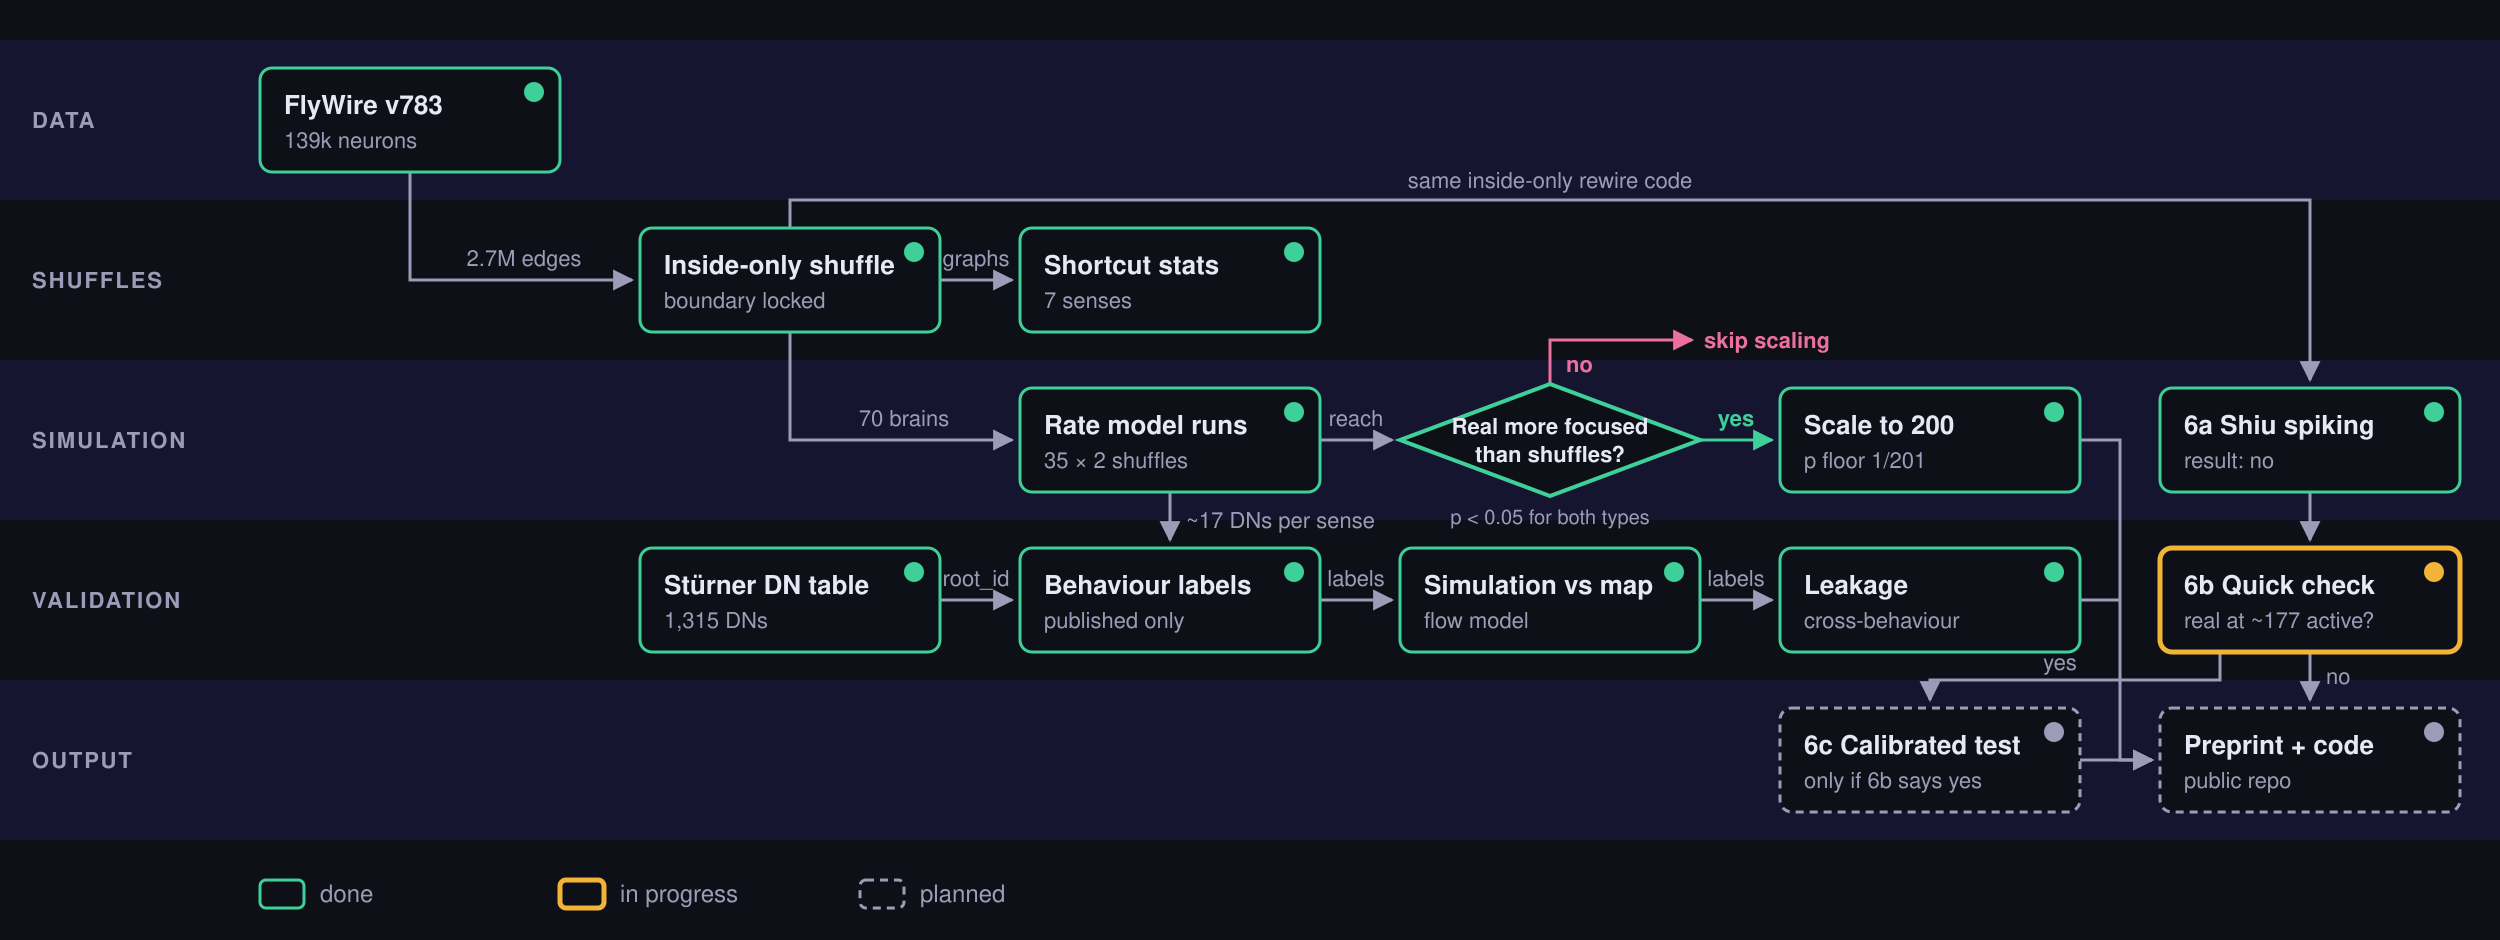
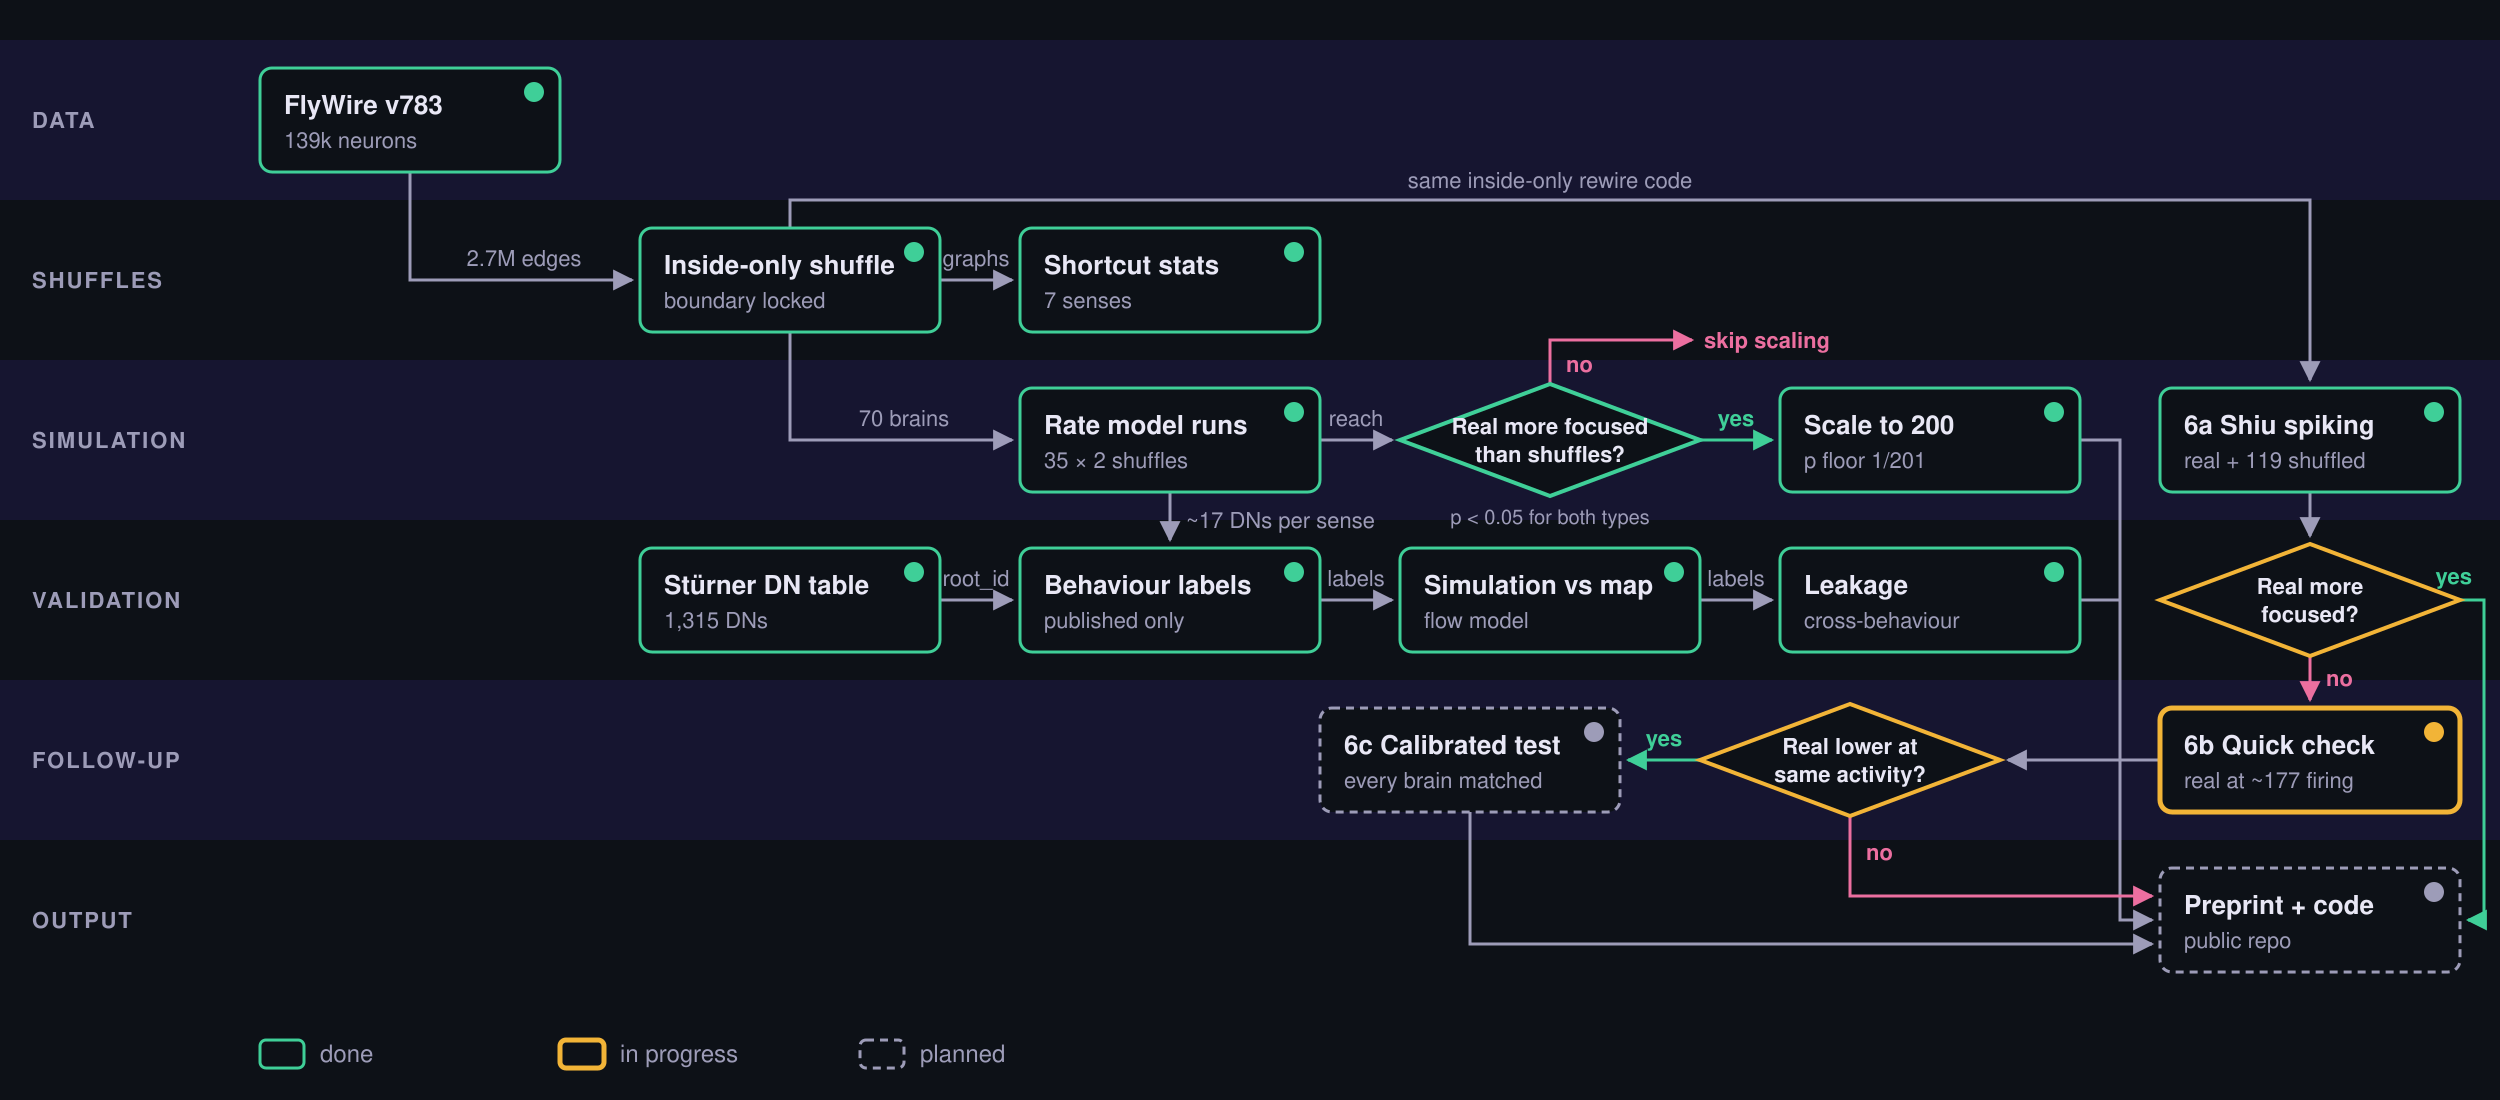
- <svg xmlns="http://www.w3.org/2000/svg" viewBox="0 0 1250 470" font-family="Segoe UI, Helvetica, Arial, sans-serif">
-   <rect width="1250" height="470" fill="#0d1117" />
+ <svg xmlns="http://www.w3.org/2000/svg" viewBox="0 0 1250 550" font-family="Segoe UI, Helvetica, Arial, sans-serif">
+   <rect width="1250" height="550" fill="#0d1117" />
  <defs>
    <marker id="pa" viewBox="0 0 10 10" refX="9" refY="5" markerWidth="7" markerHeight="7" orient="auto">
      <path d="M0,0L10,5L0,10z" fill="#9d9cb8" />
    </marker>
    <marker id="py" viewBox="0 0 10 10" refX="9" refY="5" markerWidth="7" markerHeight="7" orient="auto">
      <path d="M0,0L10,5L0,10z" fill="#3fcf98" />
    </marker>
    <marker id="pn" viewBox="0 0 10 10" refX="9" refY="5" markerWidth="7" markerHeight="7" orient="auto">
      <path d="M0,0L10,5L0,10z" fill="#ec6fa0" />
    </marker>
  </defs>
  <rect x="0" y="20" width="1250" height="80" fill="#161530" />
  <text x="16" y="64" font-size="11" font-weight="700" letter-spacing="1" fill="#9d9cb8">DATA</text>
  <text x="16" y="144" font-size="11" font-weight="700" letter-spacing="1" fill="#9d9cb8">SHUFFLES</text>
  <rect x="0" y="180" width="1250" height="80" fill="#161530" />
  <text x="16" y="224" font-size="11" font-weight="700" letter-spacing="1" fill="#9d9cb8">SIMULATION</text>
  <text x="16" y="304" font-size="11" font-weight="700" letter-spacing="1" fill="#9d9cb8">VALIDATION</text>
  <rect x="0" y="340" width="1250" height="80" fill="#161530" />
-   <text x="16" y="384" font-size="11" font-weight="700" letter-spacing="1" fill="#9d9cb8">OUTPUT</text>
+   <text x="16" y="384" font-size="11" font-weight="700" letter-spacing="1" fill="#9d9cb8">FOLLOW-UP</text>
+   <text x="16" y="464" font-size="11" font-weight="700" letter-spacing="1" fill="#9d9cb8">OUTPUT</text>
  <path d="M205,86 V140 H316" fill="none" stroke="#9d9cb8" stroke-width="1.5" marker-end="url(#pa)" />
  <text x="262" y="133" font-size="11" fill="#9d9cb8" text-anchor="middle">2.7M edges</text>
  <path d="M470,140 H506" fill="none" stroke="#9d9cb8" stroke-width="1.5" marker-end="url(#pa)" />
  <text x="488" y="133" font-size="11" fill="#9d9cb8" text-anchor="middle">graphs</text>
  <path d="M395,166 V220 H506" fill="none" stroke="#9d9cb8" stroke-width="1.5" marker-end="url(#pa)" />
  <text x="452" y="213" font-size="11" fill="#9d9cb8" text-anchor="middle">70 brains</text>
  <path d="M660,220 H696" fill="none" stroke="#9d9cb8" stroke-width="1.5" marker-end="url(#pa)" />
  <text x="678" y="213" font-size="11" fill="#9d9cb8" text-anchor="middle">reach</text>
  <path d="M850,220 H886" fill="none" stroke="#3fcf98" stroke-width="1.5" marker-end="url(#py)" />
  <text x="868" y="213" font-size="11" fill="#3fcf98" text-anchor="middle" font-weight="700">yes</text>
  <path d="M775,192 V170 H846" fill="none" stroke="#ec6fa0" stroke-width="1.5" marker-end="url(#pn)" />
  <text x="783" y="186" font-size="11" fill="#ec6fa0" text-anchor="start" font-weight="700">no</text>
  <text x="852" y="174" font-size="11" font-weight="700" fill="#ec6fa0">skip scaling</text>
  <text x="775" y="262" font-size="10" fill="#9d9cb8" text-anchor="middle">p &lt; 0.05 for both types</text>
  <path d="M585,246 V270" fill="none" stroke="#9d9cb8" stroke-width="1.5" marker-end="url(#pa)" />
  <text x="593" y="264" font-size="11" fill="#9d9cb8" text-anchor="start">~17 DNs per sense</text>
  <path d="M470,300 H506" fill="none" stroke="#9d9cb8" stroke-width="1.5" marker-end="url(#pa)" />
  <text x="488" y="293" font-size="11" fill="#9d9cb8" text-anchor="middle">root_id</text>
  <path d="M660,300 H696" fill="none" stroke="#9d9cb8" stroke-width="1.5" marker-end="url(#pa)" />
  <text x="678" y="293" font-size="11" fill="#9d9cb8" text-anchor="middle">labels</text>
  <path d="M850,300 H886" fill="none" stroke="#9d9cb8" stroke-width="1.5" marker-end="url(#pa)" />
  <text x="868" y="293" font-size="11" fill="#9d9cb8" text-anchor="middle">labels</text>
  <path d="M395,114 V100 H1155 V190" fill="none" stroke="#9d9cb8" stroke-width="1.5" marker-end="url(#pa)" />
  <text x="775" y="94" font-size="11" fill="#9d9cb8" text-anchor="middle">same inside-only rewire code</text>
-   <path d="M1040,220 H1060 V380 H1076" fill="none" stroke="#9d9cb8" stroke-width="1.5" marker-end="url(#pa)" />
+   <path d="M1040,220 H1060 V460 H1076" fill="none" stroke="#9d9cb8" stroke-width="1.5" marker-end="url(#pa)" />
  <path d="M1040,300 H1060" fill="none" stroke="#9d9cb8" stroke-width="1.5" />
-   <path d="M1155,246 V270" fill="none" stroke="#9d9cb8" stroke-width="1.5" marker-end="url(#pa)" />
-   <path d="M1155,326 V350" fill="none" stroke="#9d9cb8" stroke-width="1.5" marker-end="url(#pa)" />
-   <text x="1163" y="342" font-size="11" fill="#9d9cb8" text-anchor="start">no</text>
-   <path d="M1110,326 V340 H965 V350" fill="none" stroke="#9d9cb8" stroke-width="1.5" marker-end="url(#pa)" />
-   <text x="1030" y="335" font-size="11" fill="#9d9cb8" text-anchor="middle">yes</text>
-   <path d="M1040,380 H1076" fill="none" stroke="#9d9cb8" stroke-width="1.5" marker-end="url(#pa)" />
+   <path d="M1155,246 V268" fill="none" stroke="#9d9cb8" stroke-width="1.5" marker-end="url(#pa)" />
+   <path d="M1155,328 V350" fill="none" stroke="#ec6fa0" stroke-width="1.5" marker-end="url(#pn)" />
+   <text x="1163" y="343" font-size="11" fill="#ec6fa0" text-anchor="start" font-weight="700">no</text>
+   <path d="M1230,300 H1242 V460 H1234" fill="none" stroke="#3fcf98" stroke-width="1.5" marker-end="url(#py)" />
+   <text x="1236" y="292" font-size="11" fill="#3fcf98" text-anchor="end" font-weight="700">yes</text>
+   <path d="M1080,380 H1004" fill="none" stroke="#9d9cb8" stroke-width="1.5" marker-end="url(#pa)" />
+   <path d="M850,380 H814" fill="none" stroke="#3fcf98" stroke-width="1.5" marker-end="url(#py)" />
+   <text x="832" y="373" font-size="11" fill="#3fcf98" text-anchor="middle" font-weight="700">yes</text>
+   <path d="M925,408 V448 H1076" fill="none" stroke="#ec6fa0" stroke-width="1.5" marker-end="url(#pn)" />
+   <text x="933" y="430" font-size="11" fill="#ec6fa0" text-anchor="start" font-weight="700">no</text>
+   <path d="M735,406 V472 H1076" fill="none" stroke="#9d9cb8" stroke-width="1.5" marker-end="url(#pa)" />
  <g transform="translate(130,34)">
    <rect width="150" height="52" rx="6" fill="#0d1117" stroke="#3fcf98" stroke-width="1.5" />
    <circle cx="137" cy="12" r="5" fill="#3fcf98" />
    <text x="12" y="23" font-size="13" font-weight="700" fill="#e8e7f5">FlyWire v783</text>
    <text x="12" y="40" font-size="11" fill="#9d9cb8">139k neurons</text>
  </g>
  <g transform="translate(320,114)">
    <rect width="150" height="52" rx="6" fill="#0d1117" stroke="#3fcf98" stroke-width="1.5" />
    <circle cx="137" cy="12" r="5" fill="#3fcf98" />
    <text x="12" y="23" font-size="13" font-weight="700" fill="#e8e7f5">Inside-only shuffle</text>
    <text x="12" y="40" font-size="11" fill="#9d9cb8">boundary locked</text>
  </g>
  <g transform="translate(510,114)">
    <rect width="150" height="52" rx="6" fill="#0d1117" stroke="#3fcf98" stroke-width="1.5" />
    <circle cx="137" cy="12" r="5" fill="#3fcf98" />
    <text x="12" y="23" font-size="13" font-weight="700" fill="#e8e7f5">Shortcut stats</text>
    <text x="12" y="40" font-size="11" fill="#9d9cb8">7 senses</text>
  </g>
  <g transform="translate(510,194)">
    <rect width="150" height="52" rx="6" fill="#0d1117" stroke="#3fcf98" stroke-width="1.5" />
    <circle cx="137" cy="12" r="5" fill="#3fcf98" />
    <text x="12" y="23" font-size="13" font-weight="700" fill="#e8e7f5">Rate model runs</text>
    <text x="12" y="40" font-size="11" fill="#9d9cb8">35 × 2 shuffles</text>
  </g>
  <g transform="translate(775,220)">
    <polygon points="0,-28 75,0 0,28 -75,0" fill="#0d1117" stroke="#3fcf98" stroke-width="2" />
    <text x="0" y="-3" font-size="11" font-weight="700" fill="#e8e7f5" text-anchor="middle">Real more focused</text>
    <text x="0" y="11" font-size="11" font-weight="700" fill="#e8e7f5" text-anchor="middle">than shuffles?</text>
  </g>
  <g transform="translate(890,194)">
    <rect width="150" height="52" rx="6" fill="#0d1117" stroke="#3fcf98" stroke-width="1.5" />
    <circle cx="137" cy="12" r="5" fill="#3fcf98" />
    <text x="12" y="23" font-size="13" font-weight="700" fill="#e8e7f5">Scale to 200</text>
    <text x="12" y="40" font-size="11" fill="#9d9cb8">p floor 1/201</text>
  </g>
  <g transform="translate(1080,194)">
    <rect width="150" height="52" rx="6" fill="#0d1117" stroke="#3fcf98" stroke-width="1.5" />
    <circle cx="137" cy="12" r="5" fill="#3fcf98" />
    <text x="12" y="23" font-size="13" font-weight="700" fill="#e8e7f5">6a Shiu spiking</text>
-     <text x="12" y="40" font-size="11" fill="#9d9cb8">result: no</text>
+     <text x="12" y="40" font-size="11" fill="#9d9cb8">real + 119 shuffled</text>
  </g>
-   <g transform="translate(1080,274)">
+   <g transform="translate(1155,300)">
+     <polygon points="0,-28 75,0 0,28 -75,0" fill="#0d1117" stroke="#f2b437" stroke-width="2" />
+     <text x="0" y="-3" font-size="11" font-weight="700" fill="#e8e7f5" text-anchor="middle">Real more</text>
+     <text x="0" y="11" font-size="11" font-weight="700" fill="#e8e7f5" text-anchor="middle">focused?</text>
+   </g>
+   <g transform="translate(925,380)">
+     <polygon points="0,-28 75,0 0,28 -75,0" fill="#0d1117" stroke="#f2b437" stroke-width="2" />
+     <text x="0" y="-3" font-size="11" font-weight="700" fill="#e8e7f5" text-anchor="middle">Real lower at</text>
+     <text x="0" y="11" font-size="11" font-weight="700" fill="#e8e7f5" text-anchor="middle">same activity?</text>
+   </g>
+   <g transform="translate(1080,354)">
    <rect width="150" height="52" rx="6" fill="#0d1117" stroke="#f2b437" stroke-width="2.5" />
    <circle cx="137" cy="12" r="5" fill="#f2b437" />
    <text x="12" y="23" font-size="13" font-weight="700" fill="#e8e7f5">6b Quick check</text>
-     <text x="12" y="40" font-size="11" fill="#9d9cb8">real at ~177 active?</text>
+     <text x="12" y="40" font-size="11" fill="#9d9cb8">real at ~177 firing</text>
  </g>
-   <g transform="translate(890,354)">
+   <g transform="translate(660,354)">
    <rect width="150" height="52" rx="6" fill="#0d1117" stroke="#9d9cb8" stroke-width="1.5" stroke-dasharray="4 3" />
    <circle cx="137" cy="12" r="5" fill="#9d9cb8" />
    <text x="12" y="23" font-size="13" font-weight="700" fill="#e8e7f5">6c Calibrated test</text>
-     <text x="12" y="40" font-size="11" fill="#9d9cb8">only if 6b says yes</text>
+     <text x="12" y="40" font-size="11" fill="#9d9cb8">every brain matched</text>
  </g>
  <g transform="translate(320,274)">
    <rect width="150" height="52" rx="6" fill="#0d1117" stroke="#3fcf98" stroke-width="1.5" />
    <circle cx="137" cy="12" r="5" fill="#3fcf98" />
    <text x="12" y="23" font-size="13" font-weight="700" fill="#e8e7f5">Stürner DN table</text>
    <text x="12" y="40" font-size="11" fill="#9d9cb8">1,315 DNs</text>
  </g>
  <g transform="translate(510,274)">
    <rect width="150" height="52" rx="6" fill="#0d1117" stroke="#3fcf98" stroke-width="1.5" />
    <circle cx="137" cy="12" r="5" fill="#3fcf98" />
    <text x="12" y="23" font-size="13" font-weight="700" fill="#e8e7f5">Behaviour labels</text>
    <text x="12" y="40" font-size="11" fill="#9d9cb8">published only</text>
  </g>
  <g transform="translate(700,274)">
    <rect width="150" height="52" rx="6" fill="#0d1117" stroke="#3fcf98" stroke-width="1.5" />
    <circle cx="137" cy="12" r="5" fill="#3fcf98" />
    <text x="12" y="23" font-size="13" font-weight="700" fill="#e8e7f5">Simulation vs map</text>
    <text x="12" y="40" font-size="11" fill="#9d9cb8">flow model</text>
  </g>
  <g transform="translate(890,274)">
    <rect width="150" height="52" rx="6" fill="#0d1117" stroke="#3fcf98" stroke-width="1.5" />
    <circle cx="137" cy="12" r="5" fill="#3fcf98" />
    <text x="12" y="23" font-size="13" font-weight="700" fill="#e8e7f5">Leakage</text>
    <text x="12" y="40" font-size="11" fill="#9d9cb8">cross-behaviour</text>
  </g>
-   <g transform="translate(1080,354)">
+   <g transform="translate(1080,434)">
    <rect width="150" height="52" rx="6" fill="#0d1117" stroke="#9d9cb8" stroke-width="1.5" stroke-dasharray="4 3" />
    <circle cx="137" cy="12" r="5" fill="#9d9cb8" />
    <text x="12" y="23" font-size="13" font-weight="700" fill="#e8e7f5">Preprint + code</text>
    <text x="12" y="40" font-size="11" fill="#9d9cb8">public repo</text>
  </g>
-   <rect x="130" y="440" width="22" height="14" rx="3" fill="#0d1117" stroke="#3fcf98" stroke-width="1.5" />
-   <text x="160" y="451" font-size="12" fill="#9d9cb8">done</text>
-   <rect x="280" y="440" width="22" height="14" rx="3" fill="#0d1117" stroke="#f2b437" stroke-width="2.5" />
-   <text x="310" y="451" font-size="12" fill="#9d9cb8">in progress</text>
-   <rect x="430" y="440" width="22" height="14" rx="3" fill="#0d1117" stroke="#9d9cb8" stroke-width="1.5" stroke-dasharray="4 3" />
-   <text x="460" y="451" font-size="12" fill="#9d9cb8">planned</text>
+   <rect x="130" y="520" width="22" height="14" rx="3" fill="#0d1117" stroke="#3fcf98" stroke-width="1.5" />
+   <text x="160" y="531" font-size="12" fill="#9d9cb8">done</text>
+   <rect x="280" y="520" width="22" height="14" rx="3" fill="#0d1117" stroke="#f2b437" stroke-width="2.5" />
+   <text x="310" y="531" font-size="12" fill="#9d9cb8">in progress</text>
+   <rect x="430" y="520" width="22" height="14" rx="3" fill="#0d1117" stroke="#9d9cb8" stroke-width="1.5" stroke-dasharray="4 3" />
+   <text x="460" y="531" font-size="12" fill="#9d9cb8">planned</text>
</svg>
